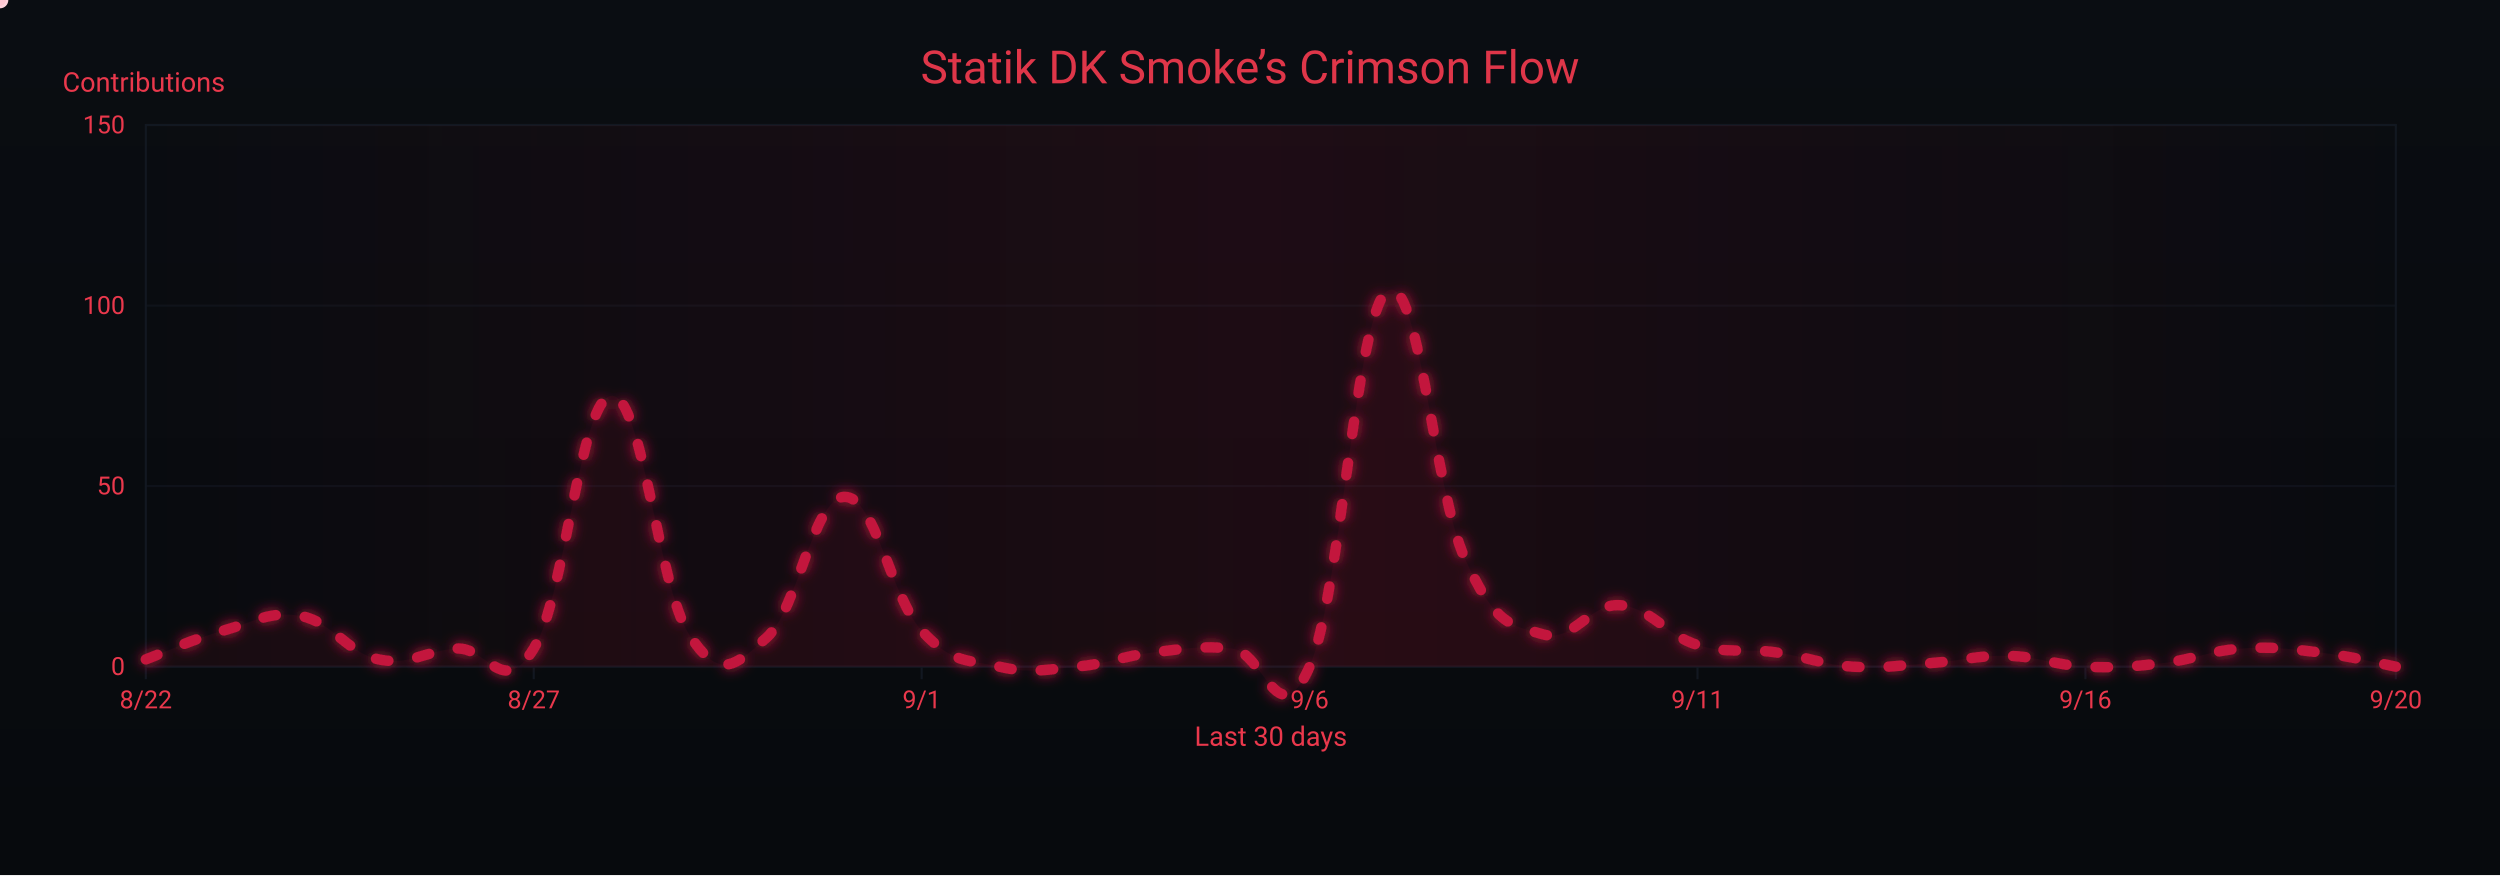
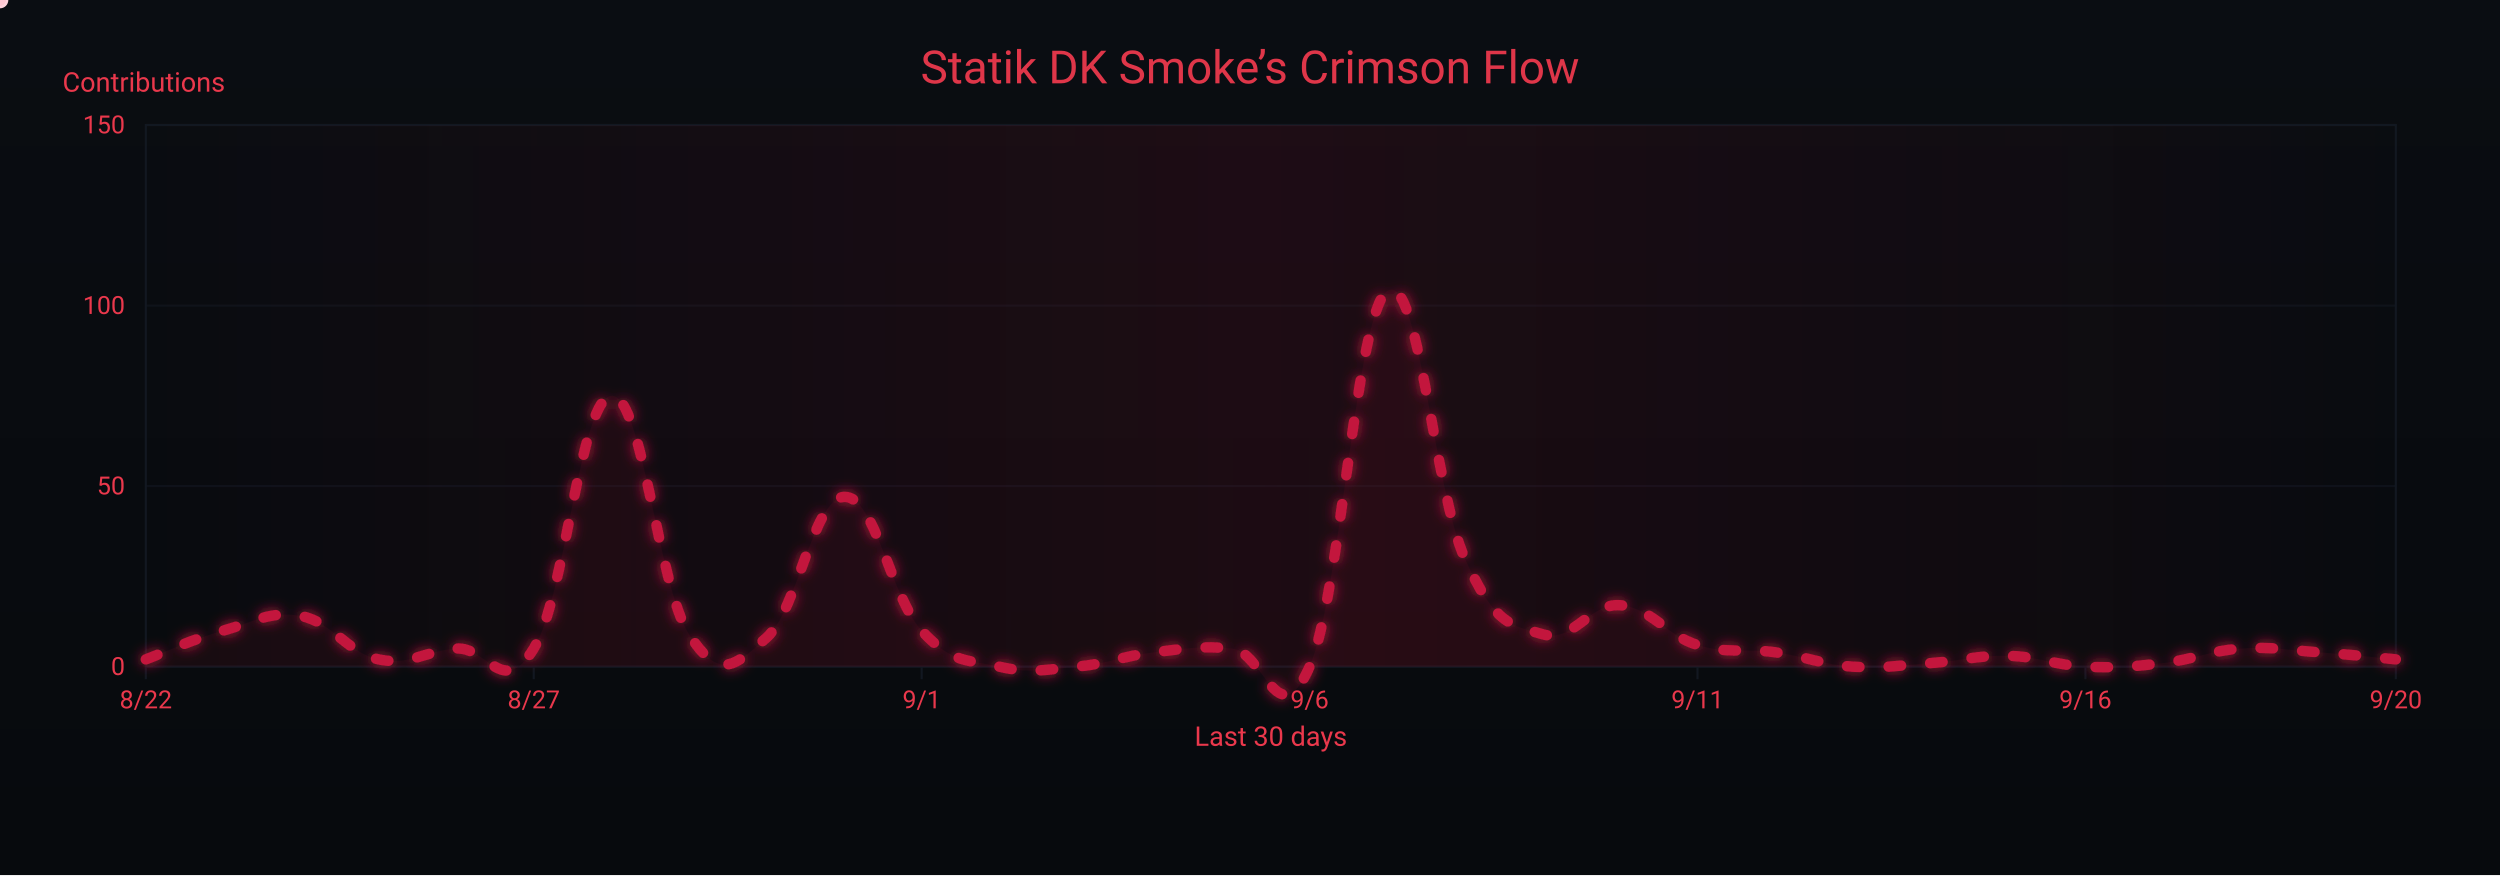
<svg xmlns="http://www.w3.org/2000/svg" width="1200" height="420" viewBox="0 0 1200 420" role="img" aria-label="Crimson Flow Graph">
  <defs>
    <linearGradient id="bgGrad" x1="0" y1="0" x2="0" y2="1">
      <stop offset="0%" stop-color="#0a0d12" />
      <stop offset="100%" stop-color="#070a0d" />
    </linearGradient>
    <filter id="glow">
      <feGaussianBlur stdDeviation="3" result="b1" />
      <feMerge>
        <feMergeNode in="b1" />
        <feMergeNode in="SourceGraphic" />
      </feMerge>
    </filter>
    <linearGradient id="sheen" x1="0" y1="0" x2="1" y2="0">
      <stop offset="0%" stop-color="#9b0e2a" stop-opacity="0" />
      <stop offset="50%" stop-color="#9b0e2a" stop-opacity=".14" />
      <stop offset="100%" stop-color="#9b0e2a" stop-opacity="0" />
      <animateTransform attributeName="gradientTransform" type="translate" from="-1 0" to="1 0" dur="9s" repeatCount="indefinite" />
    </linearGradient>
  </defs>
  <rect width="1200" height="420" fill="url(#bgGrad)" />
  <rect x="70" y="60" width="1080" height="260" fill="none" stroke="#121821" stroke-width="1" />
  <g font-family="ui-sans-serif,system-ui,-apple-system,Segoe UI,Roboto,Ubuntu,Arial" font-size="12">
    <path d="M70,320.0 H1150" stroke="#121821" stroke-width="1" opacity="0.6" />
    <text x="60" y="324.0" text-anchor="end" fill="#ea384c">0</text>
    <path d="M70,233.3 H1150" stroke="#121821" stroke-width="1" opacity="0.6" />
    <text x="60" y="237.3" text-anchor="end" fill="#ea384c">50</text>
    <path d="M70,146.7 H1150" stroke="#121821" stroke-width="1" opacity="0.6" />
    <text x="60" y="150.7" text-anchor="end" fill="#ea384c">100</text>
    <path d="M70,60.0 H1150" stroke="#121821" stroke-width="1" opacity="0.6" />
    <text x="60" y="64.0" text-anchor="end" fill="#ea384c">150</text>
    <text x="30" y="44" fill="#ea384c" font-size="13">Contributions</text>
  </g>
  <g font-family="ui-sans-serif,system-ui,-apple-system,Segoe UI,Roboto,Ubuntu,Arial" font-size="12">
    <path d="M70.0,320 V326" stroke="#121821" stroke-width="1" />
    <text x="70.0" y="340" text-anchor="middle" fill="#ea384c">8/22</text>
    <path d="M256.2,320 V326" stroke="#121821" stroke-width="1" />
    <text x="256.2" y="340" text-anchor="middle" fill="#ea384c">8/27</text>
    <path d="M442.4,320 V326" stroke="#121821" stroke-width="1" />
    <text x="442.4" y="340" text-anchor="middle" fill="#ea384c">9/1</text>
    <path d="M628.6,320 V326" stroke="#121821" stroke-width="1" />
    <text x="628.6" y="340" text-anchor="middle" fill="#ea384c">9/6</text>
    <path d="M814.8,320 V326" stroke="#121821" stroke-width="1" />
    <text x="814.8" y="340" text-anchor="middle" fill="#ea384c">9/11</text>
    <path d="M1001.0,320 V326" stroke="#121821" stroke-width="1" />
    <text x="1001.0" y="340" text-anchor="middle" fill="#ea384c">9/16</text>
    <path d="M1150.0,320 V326" stroke="#121821" stroke-width="1" />
    <text x="1150.0" y="340" text-anchor="middle" fill="#ea384c">9/20</text>
    <text x="610" y="358" text-anchor="middle" fill="#ea384c" font-size="13">Last 30 days</text>
  </g>
  <rect x="70" y="60" width="1080" height="260" fill="url(#sheen)" />
  <text x="600" y="40" text-anchor="middle" font-family="ui-sans-serif,system-ui,-apple-system,Segoe UI,Roboto,Ubuntu,Arial" font-size="22" fill="#ea384c" opacity=".95">Statik DK Smoke’s Crimson Flow</text>
-   <path d="M70.0,316.5 C77.4,313.8 92.3,306.8 107.2,302.7 C122.1,298.5 129.6,293.0 144.5,295.7 C159.4,298.5 166.8,313.4 181.7,316.5 C196.6,319.7 204.1,312.4 219.0,311.3 C233.9,310.3 241.3,335.6 256.2,311.3 C271.1,287.1 278.6,191.4 293.4,190.0 C308.3,188.6 315.8,281.2 330.7,304.4 C345.6,327.6 353.0,319.3 367.9,306.1 C382.8,293.0 390.3,239.2 405.2,238.5 C420.1,237.8 427.5,286.4 442.4,302.7 C457.3,319.0 464.8,316.5 479.7,320.0 C494.6,323.5 502.0,321.4 516.9,320.0 C531.8,318.6 539.2,314.8 554.1,313.1 C569.0,311.3 576.5,309.9 591.4,311.3 C606.3,312.7 613.7,354.3 628.6,320.0 C643.5,285.7 651.0,150.1 665.9,139.7 C680.8,129.3 688.2,235.1 703.1,268.0 C718.0,300.9 725.4,299.9 740.3,304.4 C755.2,308.9 762.7,289.5 777.6,290.5 C792.5,291.6 799.9,305.1 814.8,309.6 C829.7,314.1 837.2,311.0 852.1,313.1 C867.0,315.1 874.4,319.0 889.3,320.0 C904.2,321.0 911.7,319.3 926.6,318.3 C941.4,317.2 948.9,314.5 963.8,314.8 C978.7,315.1 986.1,319.3 1001.0,320.0 C1015.9,320.7 1023.4,320.0 1038.3,318.3 C1053.2,316.5 1060.6,312.4 1075.5,311.3 C1090.4,310.3 1097.9,311.3 1112.8,313.1 C1127.7,314.8 1142.6,318.6 1150.0,320.0 L 1150,320 L 70,320 Z" fill="#7a0f26" opacity=".13">
+   <path d="M70.0,316.5 C77.4,313.8 92.3,306.8 107.2,302.7 C122.1,298.5 129.6,293.0 144.5,295.7 C159.4,298.5 166.8,313.4 181.7,316.5 C196.6,319.7 204.1,312.4 219.0,311.3 C233.9,310.3 241.3,335.6 256.2,311.3 C271.1,287.1 278.6,191.4 293.4,190.0 C308.3,188.6 315.8,281.2 330.7,304.4 C345.6,327.6 353.0,319.3 367.9,306.1 C382.8,293.0 390.3,239.2 405.2,238.5 C420.1,237.8 427.5,286.4 442.4,302.7 C457.3,319.0 464.8,316.5 479.7,320.0 C494.6,323.5 502.0,321.4 516.9,320.0 C531.8,318.6 539.2,314.8 554.1,313.1 C569.0,311.3 576.5,309.9 591.4,311.3 C606.3,312.7 613.7,354.3 628.6,320.0 C643.5,285.7 651.0,150.1 665.9,139.7 C680.8,129.3 688.2,235.1 703.1,268.0 C718.0,300.9 725.4,299.9 740.3,304.4 C755.2,308.9 762.7,289.5 777.6,290.5 C792.5,291.6 799.9,305.1 814.8,309.6 C829.7,314.1 837.2,311.0 852.1,313.1 C867.0,315.1 874.4,319.0 889.3,320.0 C904.2,321.0 911.7,319.3 926.6,318.3 C941.4,317.2 948.9,314.5 963.8,314.8 C978.7,315.1 986.1,319.3 1001.0,320.0 C1015.9,320.7 1023.4,320.0 1038.3,318.3 C1053.2,316.5 1060.6,312.4 1075.5,311.3 C1090.4,310.3 1097.9,312.0 1112.8,313.1 C1127.7,314.1 1142.6,315.8 1150.0,316.5 L 1150,320 L 70,320 Z" fill="#7a0f26" opacity=".13">
    <animate attributeName="opacity" values=".10;.17;.10" dur="6s" repeatCount="indefinite" />
  </path>
-   <path id="curve" d="M70.0,316.5 C77.4,313.8 92.3,306.8 107.2,302.7 C122.1,298.5 129.6,293.0 144.5,295.7 C159.4,298.5 166.8,313.4 181.7,316.5 C196.6,319.7 204.1,312.4 219.0,311.3 C233.9,310.3 241.3,335.6 256.2,311.3 C271.1,287.1 278.6,191.4 293.4,190.0 C308.3,188.6 315.8,281.2 330.7,304.4 C345.6,327.6 353.0,319.3 367.9,306.1 C382.8,293.0 390.3,239.2 405.2,238.5 C420.1,237.8 427.5,286.4 442.4,302.7 C457.3,319.0 464.8,316.5 479.7,320.0 C494.6,323.5 502.0,321.4 516.9,320.0 C531.8,318.6 539.2,314.8 554.1,313.1 C569.0,311.3 576.5,309.9 591.4,311.3 C606.3,312.7 613.7,354.3 628.6,320.0 C643.5,285.7 651.0,150.1 665.9,139.7 C680.8,129.3 688.2,235.1 703.1,268.0 C718.0,300.9 725.4,299.9 740.3,304.4 C755.2,308.9 762.7,289.5 777.6,290.5 C792.5,291.6 799.9,305.1 814.8,309.6 C829.7,314.1 837.2,311.0 852.1,313.1 C867.0,315.1 874.4,319.0 889.3,320.0 C904.2,321.0 911.7,319.3 926.6,318.3 C941.4,317.2 948.9,314.5 963.8,314.8 C978.7,315.1 986.1,319.3 1001.0,320.0 C1015.9,320.7 1023.4,320.0 1038.3,318.3 C1053.2,316.5 1060.6,312.4 1075.5,311.3 C1090.4,310.3 1097.9,311.3 1112.8,313.1 C1127.7,314.8 1142.6,318.6 1150.0,320.0" fill="none" stroke="#c3193d" stroke-width="5" stroke-linecap="round" stroke-linejoin="round" stroke-dasharray="6 14" filter="url(#glow)">
+   <path id="curve" d="M70.0,316.5 C77.4,313.8 92.3,306.8 107.2,302.7 C122.1,298.5 129.6,293.0 144.5,295.7 C159.4,298.5 166.8,313.4 181.7,316.5 C196.6,319.7 204.1,312.4 219.0,311.3 C233.9,310.3 241.3,335.6 256.2,311.3 C271.1,287.1 278.6,191.4 293.4,190.0 C308.3,188.6 315.8,281.2 330.7,304.4 C345.6,327.6 353.0,319.3 367.9,306.1 C382.8,293.0 390.3,239.2 405.2,238.5 C420.1,237.8 427.5,286.4 442.4,302.7 C457.3,319.0 464.8,316.5 479.7,320.0 C494.6,323.5 502.0,321.4 516.9,320.0 C531.8,318.6 539.2,314.8 554.1,313.1 C569.0,311.3 576.5,309.9 591.4,311.3 C606.3,312.7 613.7,354.3 628.6,320.0 C643.5,285.7 651.0,150.1 665.9,139.7 C680.8,129.3 688.2,235.1 703.1,268.0 C718.0,300.9 725.4,299.9 740.3,304.4 C755.2,308.9 762.7,289.5 777.6,290.5 C792.5,291.6 799.9,305.1 814.8,309.6 C829.7,314.1 837.2,311.0 852.1,313.1 C867.0,315.1 874.4,319.0 889.3,320.0 C904.2,321.0 911.7,319.3 926.6,318.3 C941.4,317.2 948.9,314.5 963.8,314.8 C978.7,315.1 986.1,319.3 1001.0,320.0 C1015.9,320.7 1023.4,320.0 1038.3,318.3 C1053.2,316.5 1060.6,312.4 1075.5,311.3 C1090.4,310.3 1097.9,312.0 1112.8,313.1 C1127.7,314.1 1142.6,315.8 1150.0,316.5" fill="none" stroke="#c3193d" stroke-width="5" stroke-linecap="round" stroke-linejoin="round" stroke-dasharray="6 14" filter="url(#glow)">
    <animate attributeName="stroke-dashoffset" values="0;-220" dur="4.8s" repeatCount="indefinite" />
  </path>
  <g fill="#ffd1db">
    <circle r="4">
      <animateMotion dur="7s" rotate="auto" repeatCount="indefinite">
        <mpath href="#curve" />
      </animateMotion>
      <animate attributeName="opacity" values="1;.3;1" dur="2.2s" repeatCount="indefinite" />
    </circle>
    <circle r="3" fill="#ffffff">
      <animateMotion dur="8.2s" begin="1s" rotate="auto" repeatCount="indefinite">
        <mpath href="#curve" />
      </animateMotion>
      <animate attributeName="opacity" values=".7;.2;.7" dur="2.4s" repeatCount="indefinite" />
    </circle>
    <circle r="3" fill="#ffc7d3">
      <animateMotion dur="6s" begin="2s" rotate="auto" repeatCount="indefinite">
        <mpath href="#curve" />
      </animateMotion>
      <animate attributeName="opacity" values=".8;.3;.8" dur="2s" repeatCount="indefinite" />
    </circle>
  </g>
</svg>
